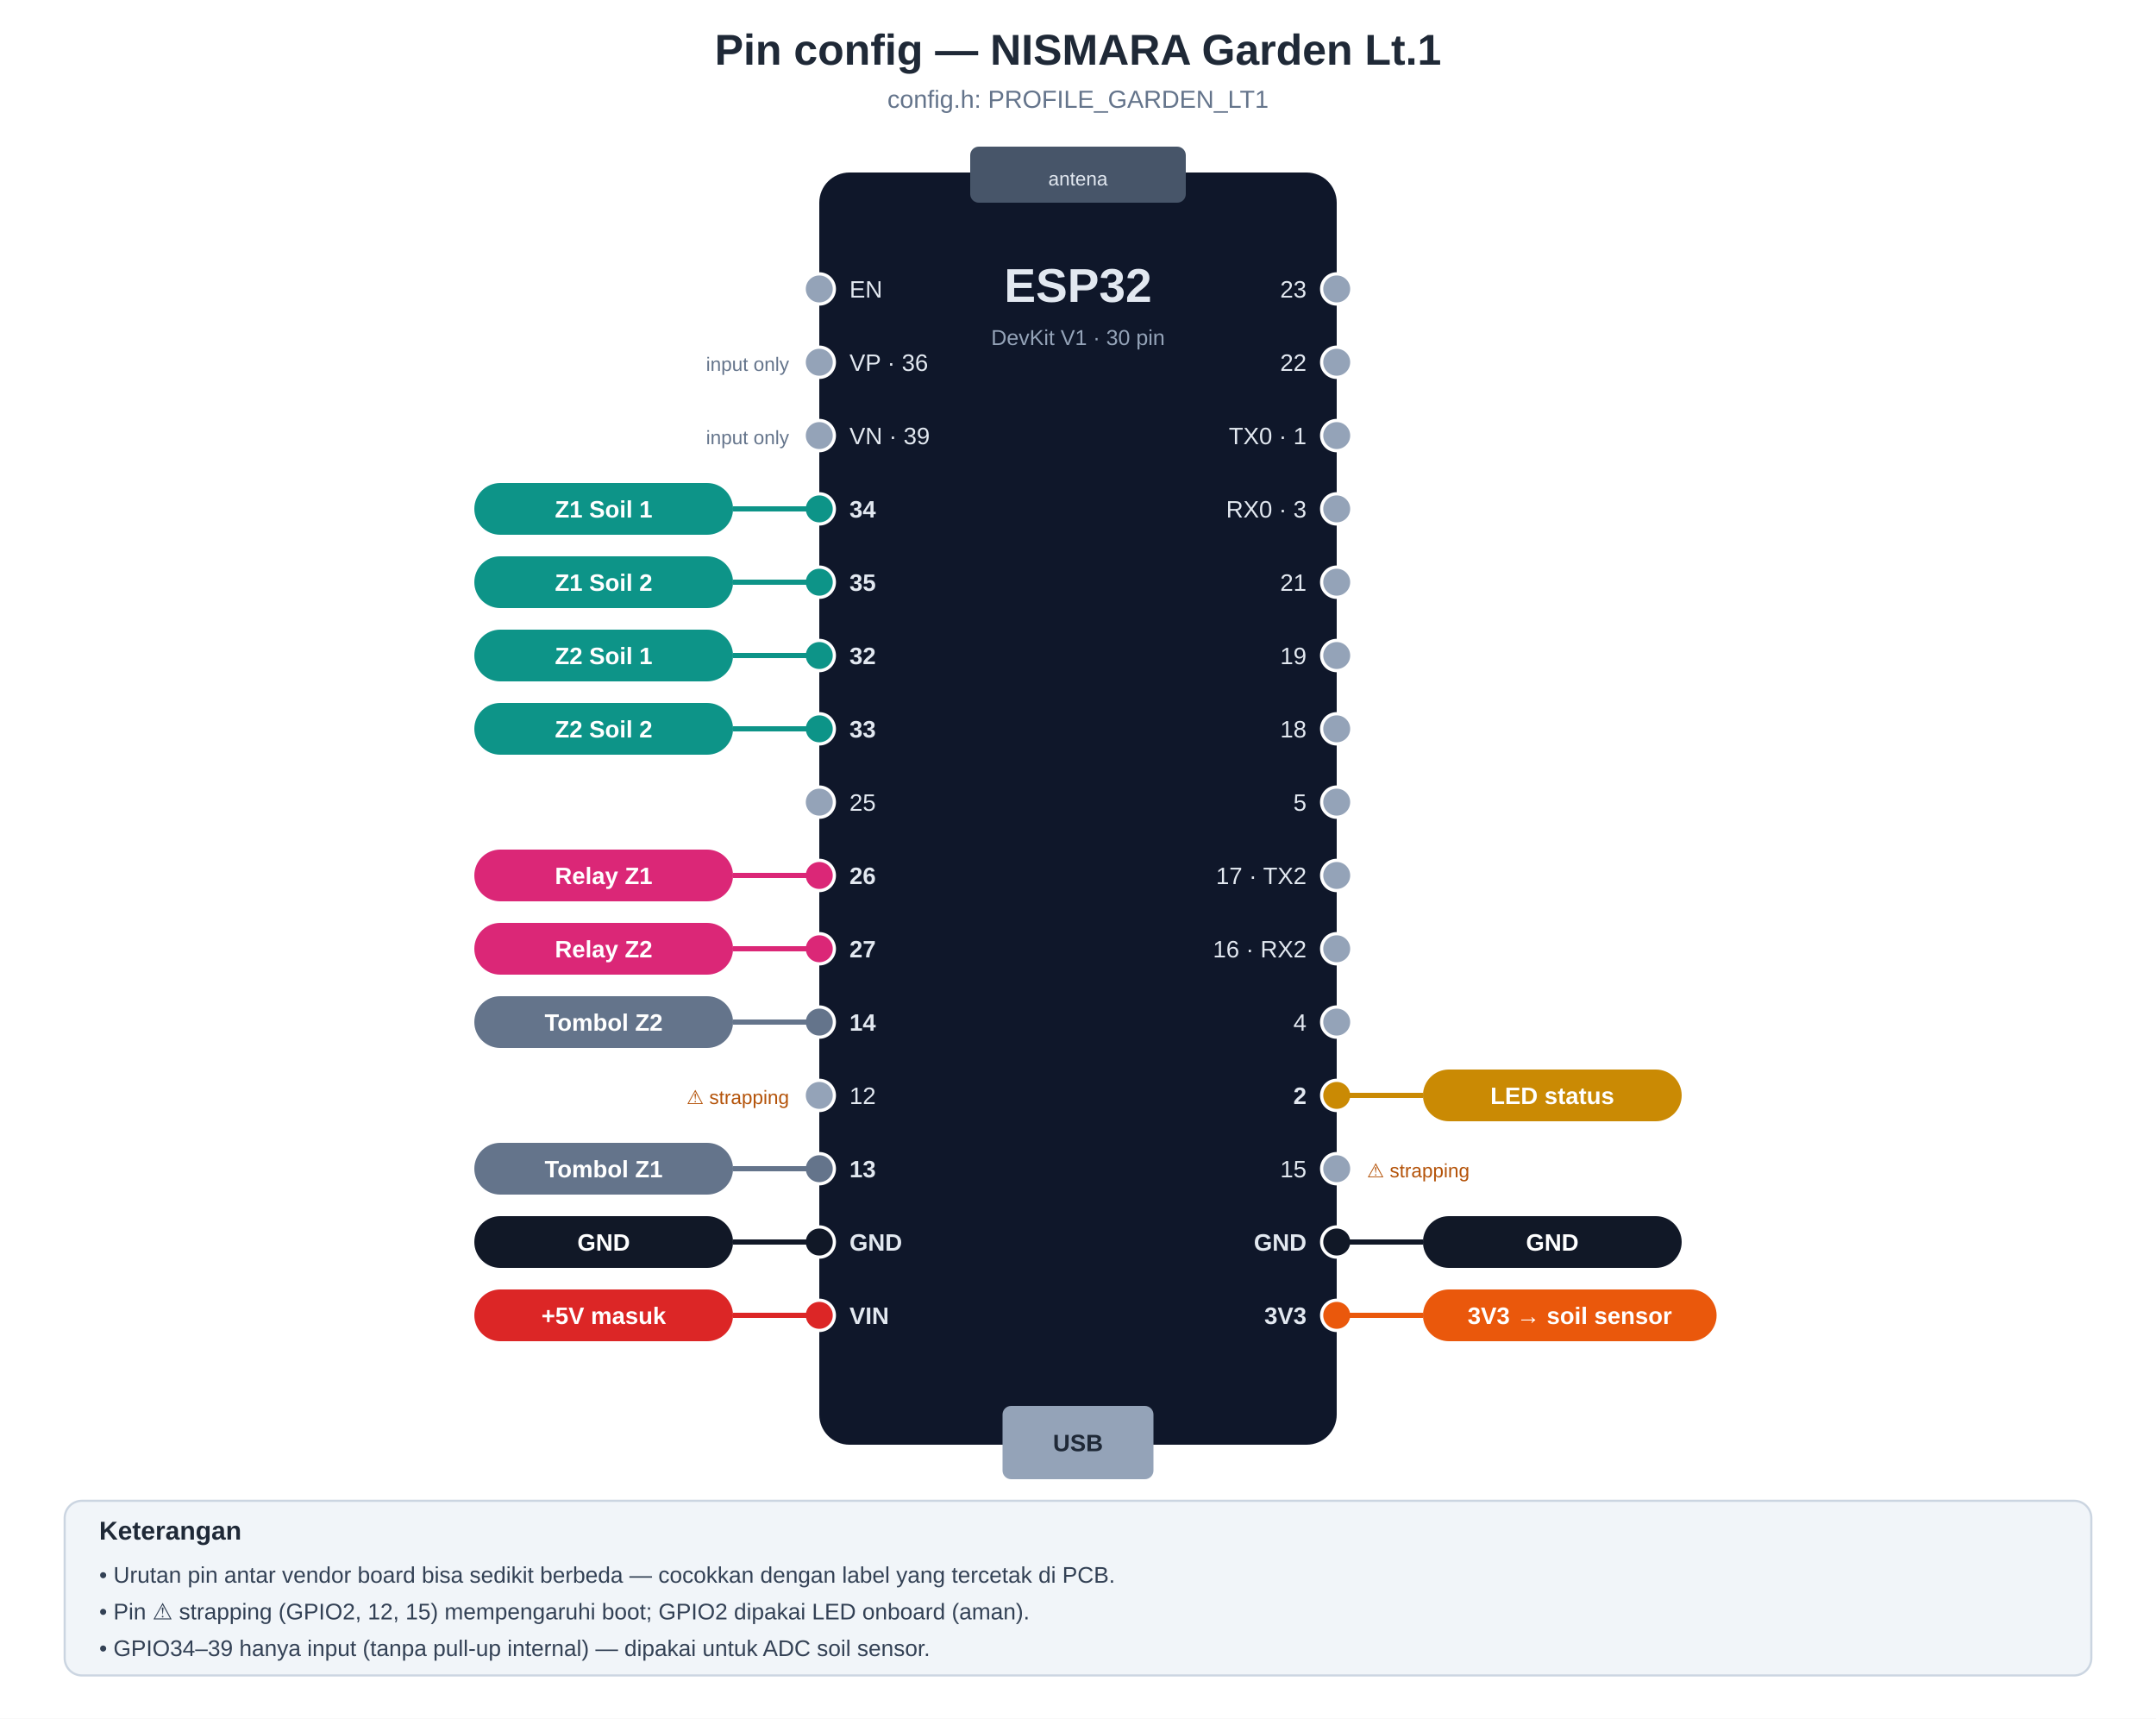
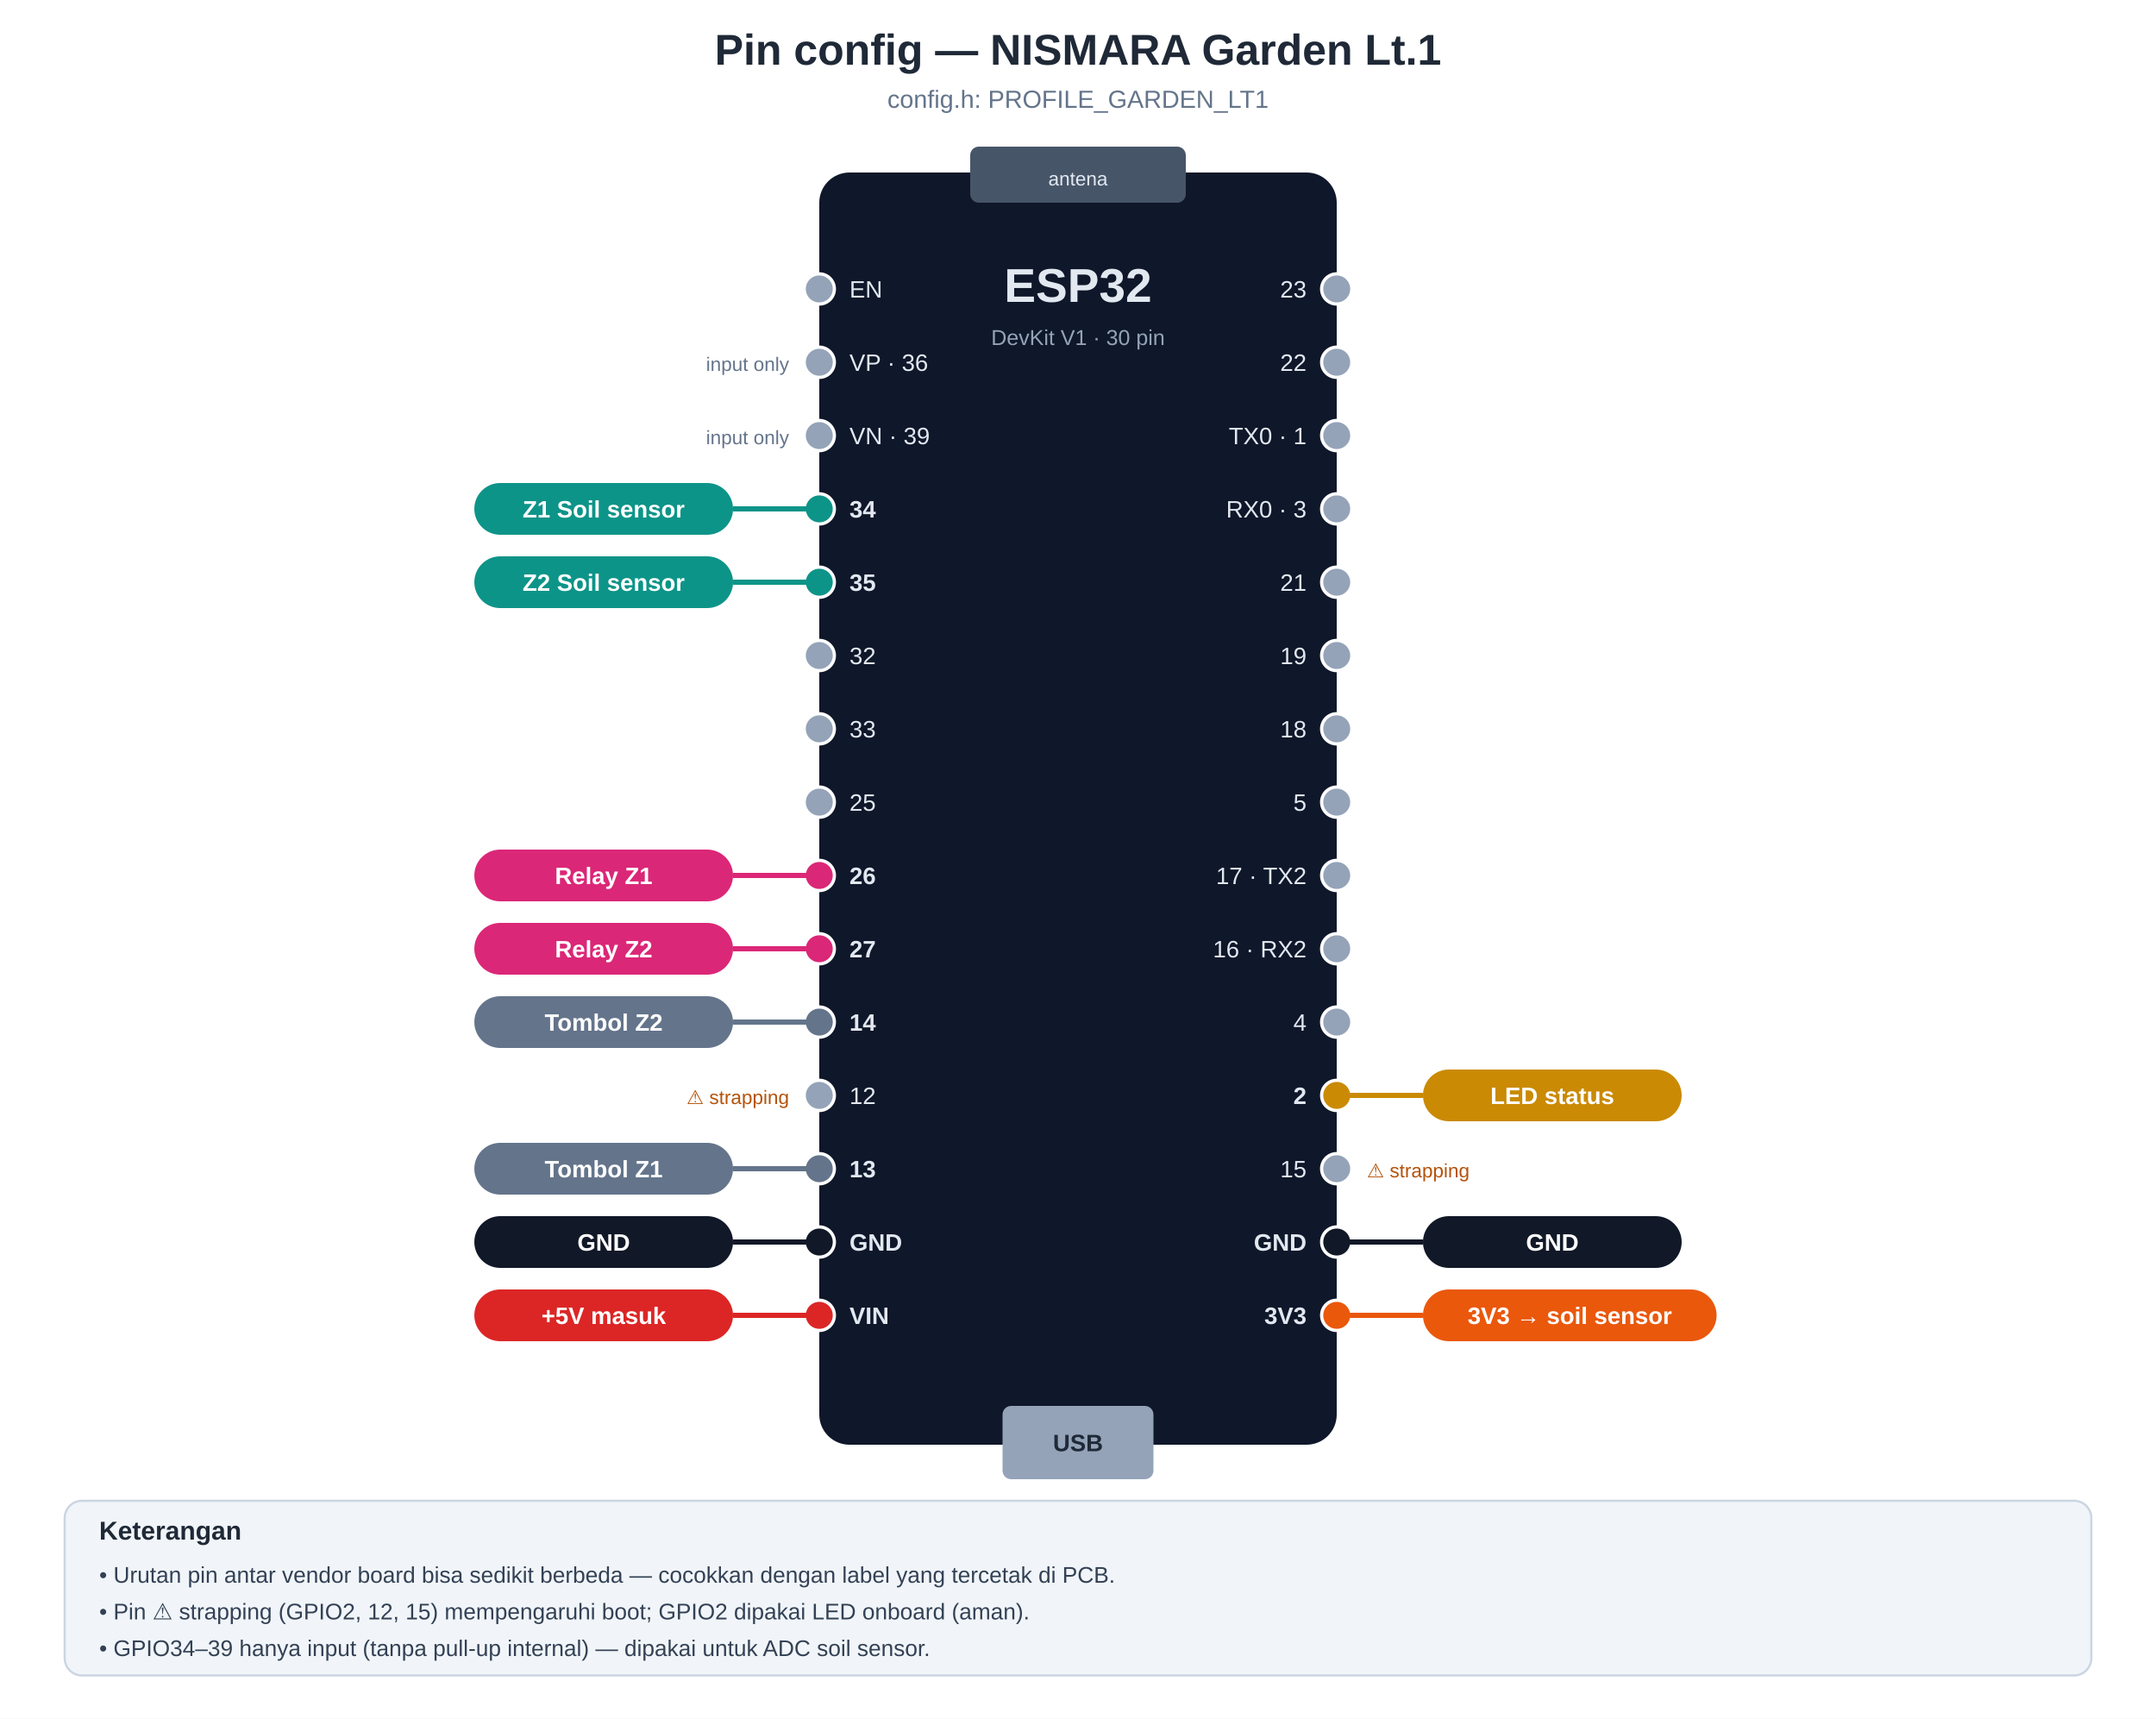
<svg xmlns="http://www.w3.org/2000/svg" viewBox="0 0 1000 797" width="1000" height="797" font-family="Arial,Helvetica,sans-serif">
  <rect width="1000" height="797" fill="#fff" />
  <text x="500" y="30" font-size="20" fill="#1f2937" font-weight="700" text-anchor="middle">Pin config — NISMARA Garden Lt.1</text>
  <text x="500" y="50" font-size="11.5" fill="#64748b" font-weight="400" text-anchor="middle">config.h: PROFILE_GARDEN_LT1</text>
  <rect x="380" y="80" width="240" height="590" rx="14" fill="#0f172a" />
  <rect x="450" y="68" width="100" height="26" rx="4" fill="#475569" />
  <text x="500" y="86" font-size="9" fill="#e2e8f0" font-weight="400" text-anchor="middle">antena</text>
  <rect x="465" y="652" width="70" height="34" rx="4" fill="#94a3b8" />
  <text x="500" y="673" font-size="11" fill="#1f2937" font-weight="700" text-anchor="middle">USB</text>
  <text x="500" y="140" font-size="22" fill="#e2e8f0" font-weight="700" text-anchor="middle">ESP32</text>
  <text x="500" y="160" font-size="10" fill="#94a3b8" font-weight="400" text-anchor="middle">DevKit V1 · 30 pin</text>
  <circle cx="380" cy="134" r="7" fill="#94a3b8" stroke="#fff" stroke-width="1.5" />
  <text x="394" y="138" font-size="11" fill="#e2e8f0" font-weight="400" text-anchor="start">EN</text>
  <circle cx="380" cy="168" r="7" fill="#94a3b8" stroke="#fff" stroke-width="1.5" />
  <text x="394" y="172" font-size="11" fill="#e2e8f0" font-weight="400" text-anchor="start">VP · 36</text>
  <text x="366" y="172" font-size="9" fill="#64748b" font-weight="400" text-anchor="end">input only</text>
  <circle cx="380" cy="202" r="7" fill="#94a3b8" stroke="#fff" stroke-width="1.5" />
  <text x="394" y="206" font-size="11" fill="#e2e8f0" font-weight="400" text-anchor="start">VN · 39</text>
  <text x="366" y="206" font-size="9" fill="#64748b" font-weight="400" text-anchor="end">input only</text>
  <circle cx="380" cy="236" r="7" fill="#0d9488" stroke="#fff" stroke-width="1.5" />
  <text x="394" y="240" font-size="11" fill="#e2e8f0" font-weight="700" text-anchor="start">34</text>
  <line x1="380" y1="236" x2="340" y2="236" stroke="#0d9488" stroke-width="2.4" />
  <rect x="220" y="224" width="120" height="24" rx="12" fill="#0d9488" />
-   <text x="280" y="240" font-size="11" fill="#fff" font-weight="700" text-anchor="middle">Z1 Soil 1</text>
+   <text x="280" y="240" font-size="11" fill="#fff" font-weight="700" text-anchor="middle">Z1 Soil sensor</text>
  <circle cx="380" cy="270" r="7" fill="#0d9488" stroke="#fff" stroke-width="1.5" />
  <text x="394" y="274" font-size="11" fill="#e2e8f0" font-weight="700" text-anchor="start">35</text>
  <line x1="380" y1="270" x2="340" y2="270" stroke="#0d9488" stroke-width="2.4" />
  <rect x="220" y="258" width="120" height="24" rx="12" fill="#0d9488" />
-   <text x="280" y="274" font-size="11" fill="#fff" font-weight="700" text-anchor="middle">Z1 Soil 2</text>
-   <circle cx="380" cy="304" r="7" fill="#0d9488" stroke="#fff" stroke-width="1.5" />
-   <text x="394" y="308" font-size="11" fill="#e2e8f0" font-weight="700" text-anchor="start">32</text>
-   <line x1="380" y1="304" x2="340" y2="304" stroke="#0d9488" stroke-width="2.4" />
-   <rect x="220" y="292" width="120" height="24" rx="12" fill="#0d9488" />
-   <text x="280" y="308" font-size="11" fill="#fff" font-weight="700" text-anchor="middle">Z2 Soil 1</text>
-   <circle cx="380" cy="338" r="7" fill="#0d9488" stroke="#fff" stroke-width="1.5" />
-   <text x="394" y="342" font-size="11" fill="#e2e8f0" font-weight="700" text-anchor="start">33</text>
-   <line x1="380" y1="338" x2="340" y2="338" stroke="#0d9488" stroke-width="2.4" />
-   <rect x="220" y="326" width="120" height="24" rx="12" fill="#0d9488" />
-   <text x="280" y="342" font-size="11" fill="#fff" font-weight="700" text-anchor="middle">Z2 Soil 2</text>
+   <text x="280" y="274" font-size="11" fill="#fff" font-weight="700" text-anchor="middle">Z2 Soil sensor</text>
+   <circle cx="380" cy="304" r="7" fill="#94a3b8" stroke="#fff" stroke-width="1.5" />
+   <text x="394" y="308" font-size="11" fill="#e2e8f0" font-weight="400" text-anchor="start">32</text>
+   <circle cx="380" cy="338" r="7" fill="#94a3b8" stroke="#fff" stroke-width="1.5" />
+   <text x="394" y="342" font-size="11" fill="#e2e8f0" font-weight="400" text-anchor="start">33</text>
  <circle cx="380" cy="372" r="7" fill="#94a3b8" stroke="#fff" stroke-width="1.5" />
  <text x="394" y="376" font-size="11" fill="#e2e8f0" font-weight="400" text-anchor="start">25</text>
  <circle cx="380" cy="406" r="7" fill="#db2777" stroke="#fff" stroke-width="1.5" />
  <text x="394" y="410" font-size="11" fill="#e2e8f0" font-weight="700" text-anchor="start">26</text>
  <line x1="380" y1="406" x2="340" y2="406" stroke="#db2777" stroke-width="2.4" />
  <rect x="220" y="394" width="120" height="24" rx="12" fill="#db2777" />
  <text x="280" y="410" font-size="11" fill="#fff" font-weight="700" text-anchor="middle">Relay Z1</text>
  <circle cx="380" cy="440" r="7" fill="#db2777" stroke="#fff" stroke-width="1.5" />
  <text x="394" y="444" font-size="11" fill="#e2e8f0" font-weight="700" text-anchor="start">27</text>
  <line x1="380" y1="440" x2="340" y2="440" stroke="#db2777" stroke-width="2.4" />
  <rect x="220" y="428" width="120" height="24" rx="12" fill="#db2777" />
  <text x="280" y="444" font-size="11" fill="#fff" font-weight="700" text-anchor="middle">Relay Z2</text>
  <circle cx="380" cy="474" r="7" fill="#64748b" stroke="#fff" stroke-width="1.5" />
  <text x="394" y="478" font-size="11" fill="#e2e8f0" font-weight="700" text-anchor="start">14</text>
  <line x1="380" y1="474" x2="340" y2="474" stroke="#64748b" stroke-width="2.4" />
  <rect x="220" y="462" width="120" height="24" rx="12" fill="#64748b" />
  <text x="280" y="478" font-size="11" fill="#fff" font-weight="700" text-anchor="middle">Tombol Z2</text>
  <circle cx="380" cy="508" r="7" fill="#94a3b8" stroke="#fff" stroke-width="1.5" />
  <text x="394" y="512" font-size="11" fill="#e2e8f0" font-weight="400" text-anchor="start">12</text>
  <text x="366" y="512" font-size="9" fill="#b45309" font-weight="400" text-anchor="end">⚠ strapping</text>
  <circle cx="380" cy="542" r="7" fill="#64748b" stroke="#fff" stroke-width="1.5" />
  <text x="394" y="546" font-size="11" fill="#e2e8f0" font-weight="700" text-anchor="start">13</text>
  <line x1="380" y1="542" x2="340" y2="542" stroke="#64748b" stroke-width="2.4" />
  <rect x="220" y="530" width="120" height="24" rx="12" fill="#64748b" />
  <text x="280" y="546" font-size="11" fill="#fff" font-weight="700" text-anchor="middle">Tombol Z1</text>
  <circle cx="380" cy="576" r="7" fill="#111827" stroke="#fff" stroke-width="1.5" />
  <text x="394" y="580" font-size="11" fill="#e2e8f0" font-weight="700" text-anchor="start">GND</text>
  <line x1="380" y1="576" x2="340" y2="576" stroke="#111827" stroke-width="2.4" />
  <rect x="220" y="564" width="120" height="24" rx="12" fill="#111827" />
  <text x="280" y="580" font-size="11" fill="#fff" font-weight="700" text-anchor="middle">GND</text>
  <circle cx="380" cy="610" r="7" fill="#dc2626" stroke="#fff" stroke-width="1.5" />
  <text x="394" y="614" font-size="11" fill="#e2e8f0" font-weight="700" text-anchor="start">VIN</text>
  <line x1="380" y1="610" x2="340" y2="610" stroke="#dc2626" stroke-width="2.4" />
  <rect x="220" y="598" width="120" height="24" rx="12" fill="#dc2626" />
  <text x="280" y="614" font-size="11" fill="#fff" font-weight="700" text-anchor="middle">+5V masuk</text>
  <circle cx="620" cy="134" r="7" fill="#94a3b8" stroke="#fff" stroke-width="1.5" />
  <text x="606" y="138" font-size="11" fill="#e2e8f0" font-weight="400" text-anchor="end">23</text>
  <circle cx="620" cy="168" r="7" fill="#94a3b8" stroke="#fff" stroke-width="1.5" />
  <text x="606" y="172" font-size="11" fill="#e2e8f0" font-weight="400" text-anchor="end">22</text>
  <circle cx="620" cy="202" r="7" fill="#94a3b8" stroke="#fff" stroke-width="1.5" />
  <text x="606" y="206" font-size="11" fill="#e2e8f0" font-weight="400" text-anchor="end">TX0 · 1</text>
  <circle cx="620" cy="236" r="7" fill="#94a3b8" stroke="#fff" stroke-width="1.5" />
  <text x="606" y="240" font-size="11" fill="#e2e8f0" font-weight="400" text-anchor="end">RX0 · 3</text>
  <circle cx="620" cy="270" r="7" fill="#94a3b8" stroke="#fff" stroke-width="1.5" />
  <text x="606" y="274" font-size="11" fill="#e2e8f0" font-weight="400" text-anchor="end">21</text>
  <circle cx="620" cy="304" r="7" fill="#94a3b8" stroke="#fff" stroke-width="1.5" />
  <text x="606" y="308" font-size="11" fill="#e2e8f0" font-weight="400" text-anchor="end">19</text>
  <circle cx="620" cy="338" r="7" fill="#94a3b8" stroke="#fff" stroke-width="1.5" />
  <text x="606" y="342" font-size="11" fill="#e2e8f0" font-weight="400" text-anchor="end">18</text>
  <circle cx="620" cy="372" r="7" fill="#94a3b8" stroke="#fff" stroke-width="1.5" />
  <text x="606" y="376" font-size="11" fill="#e2e8f0" font-weight="400" text-anchor="end">5</text>
  <circle cx="620" cy="406" r="7" fill="#94a3b8" stroke="#fff" stroke-width="1.5" />
  <text x="606" y="410" font-size="11" fill="#e2e8f0" font-weight="400" text-anchor="end">17 · TX2</text>
  <circle cx="620" cy="440" r="7" fill="#94a3b8" stroke="#fff" stroke-width="1.5" />
  <text x="606" y="444" font-size="11" fill="#e2e8f0" font-weight="400" text-anchor="end">16 · RX2</text>
  <circle cx="620" cy="474" r="7" fill="#94a3b8" stroke="#fff" stroke-width="1.5" />
  <text x="606" y="478" font-size="11" fill="#e2e8f0" font-weight="400" text-anchor="end">4</text>
  <circle cx="620" cy="508" r="7" fill="#ca8a04" stroke="#fff" stroke-width="1.5" />
  <text x="606" y="512" font-size="11" fill="#e2e8f0" font-weight="700" text-anchor="end">2</text>
  <line x1="620" y1="508" x2="660" y2="508" stroke="#ca8a04" stroke-width="2.4" />
  <rect x="660" y="496" width="120" height="24" rx="12" fill="#ca8a04" />
  <text x="720" y="512" font-size="11" fill="#fff" font-weight="700" text-anchor="middle">LED status</text>
  <circle cx="620" cy="542" r="7" fill="#94a3b8" stroke="#fff" stroke-width="1.5" />
  <text x="606" y="546" font-size="11" fill="#e2e8f0" font-weight="400" text-anchor="end">15</text>
  <text x="634" y="546" font-size="9" fill="#b45309" font-weight="400" text-anchor="start">⚠ strapping</text>
  <circle cx="620" cy="576" r="7" fill="#111827" stroke="#fff" stroke-width="1.5" />
  <text x="606" y="580" font-size="11" fill="#e2e8f0" font-weight="700" text-anchor="end">GND</text>
  <line x1="620" y1="576" x2="660" y2="576" stroke="#111827" stroke-width="2.4" />
  <rect x="660" y="564" width="120" height="24" rx="12" fill="#111827" />
  <text x="720" y="580" font-size="11" fill="#fff" font-weight="700" text-anchor="middle">GND</text>
  <circle cx="620" cy="610" r="7" fill="#ea580c" stroke="#fff" stroke-width="1.5" />
  <text x="606" y="614" font-size="11" fill="#e2e8f0" font-weight="700" text-anchor="end">3V3</text>
  <line x1="620" y1="610" x2="660" y2="610" stroke="#ea580c" stroke-width="2.4" />
  <rect x="660" y="598" width="136.2" height="24" rx="12" fill="#ea580c" />
  <text x="728.1" y="614" font-size="11" fill="#fff" font-weight="700" text-anchor="middle">3V3 → soil sensor</text>
  <rect x="30" y="696" width="940" height="81" rx="8" fill="#f1f5f9" stroke="#cbd5e1" />
  <text x="46" y="714" font-size="12" fill="#1f2937" font-weight="700" text-anchor="start">Keterangan</text>
  <text x="46" y="734" font-size="10.5" fill="#334155" font-weight="400" text-anchor="start">• Urutan pin antar vendor board bisa sedikit berbeda — cocokkan dengan label yang tercetak di PCB.</text>
  <text x="46" y="751" font-size="10.5" fill="#334155" font-weight="400" text-anchor="start">• Pin ⚠ strapping (GPIO2, 12, 15) mempengaruhi boot; GPIO2 dipakai LED onboard (aman).</text>
  <text x="46" y="768" font-size="10.5" fill="#334155" font-weight="400" text-anchor="start">• GPIO34–39 hanya input (tanpa pull-up internal) — dipakai untuk ADC soil sensor.</text>
</svg>
